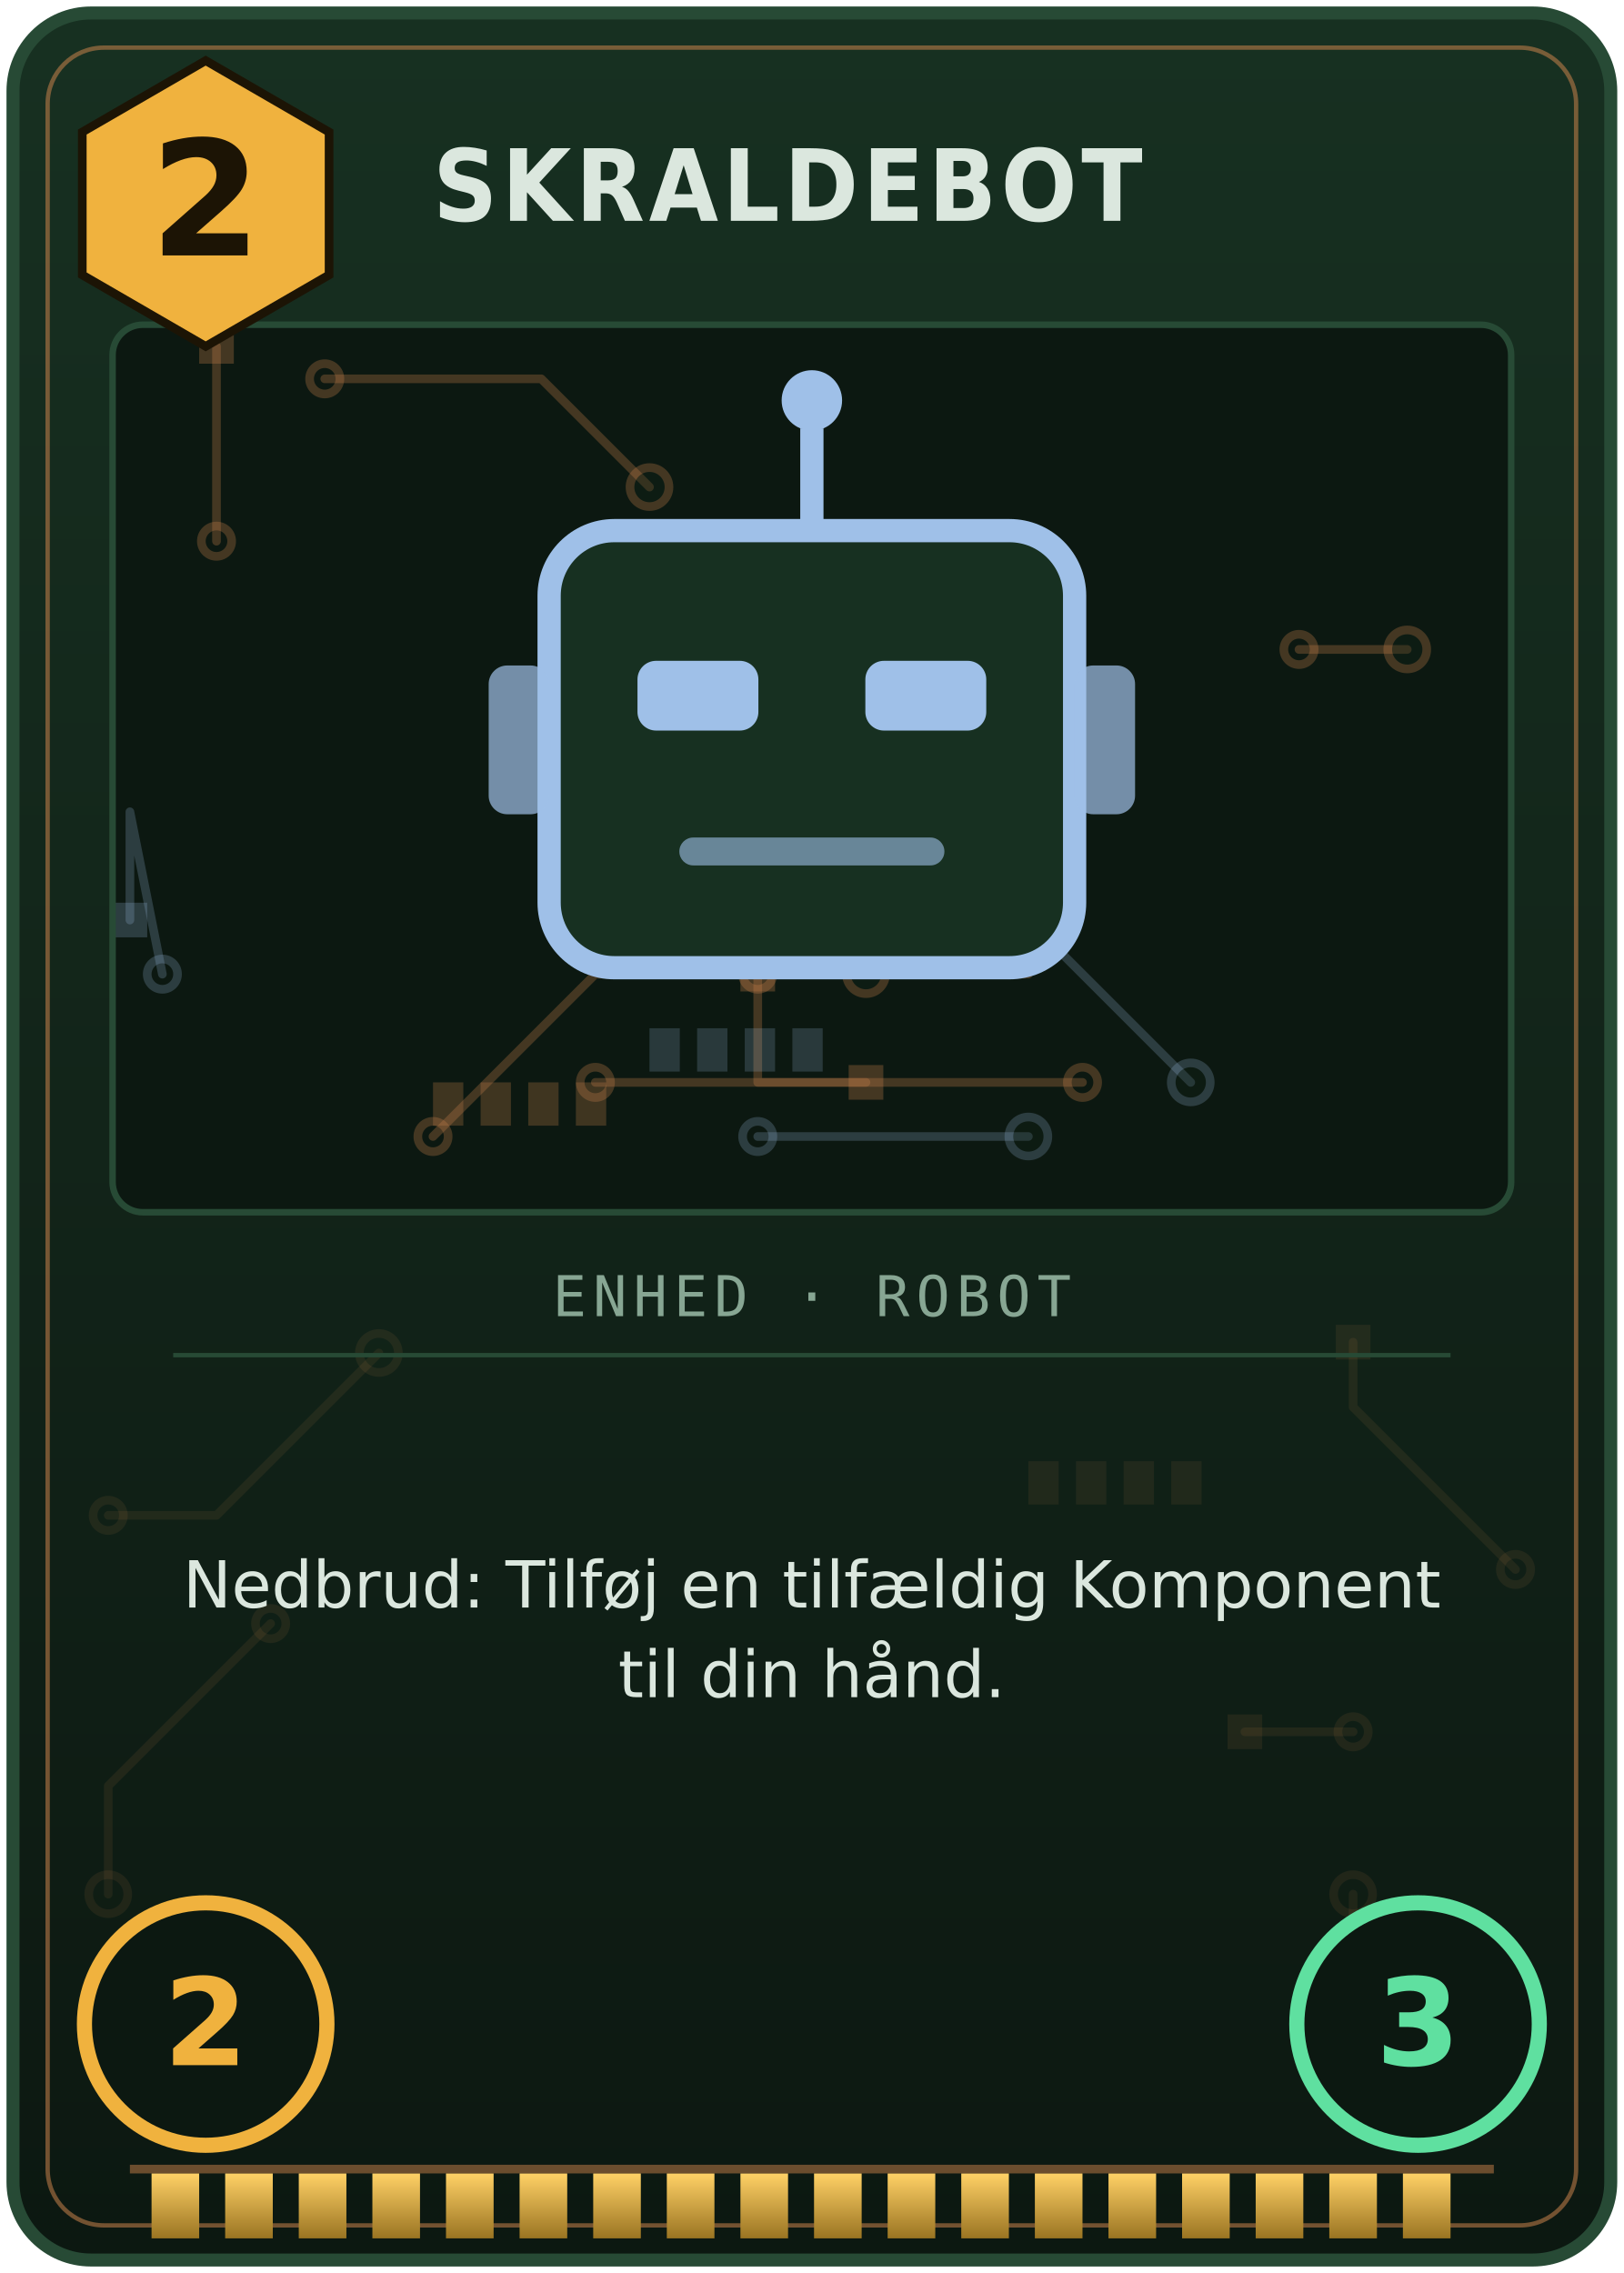
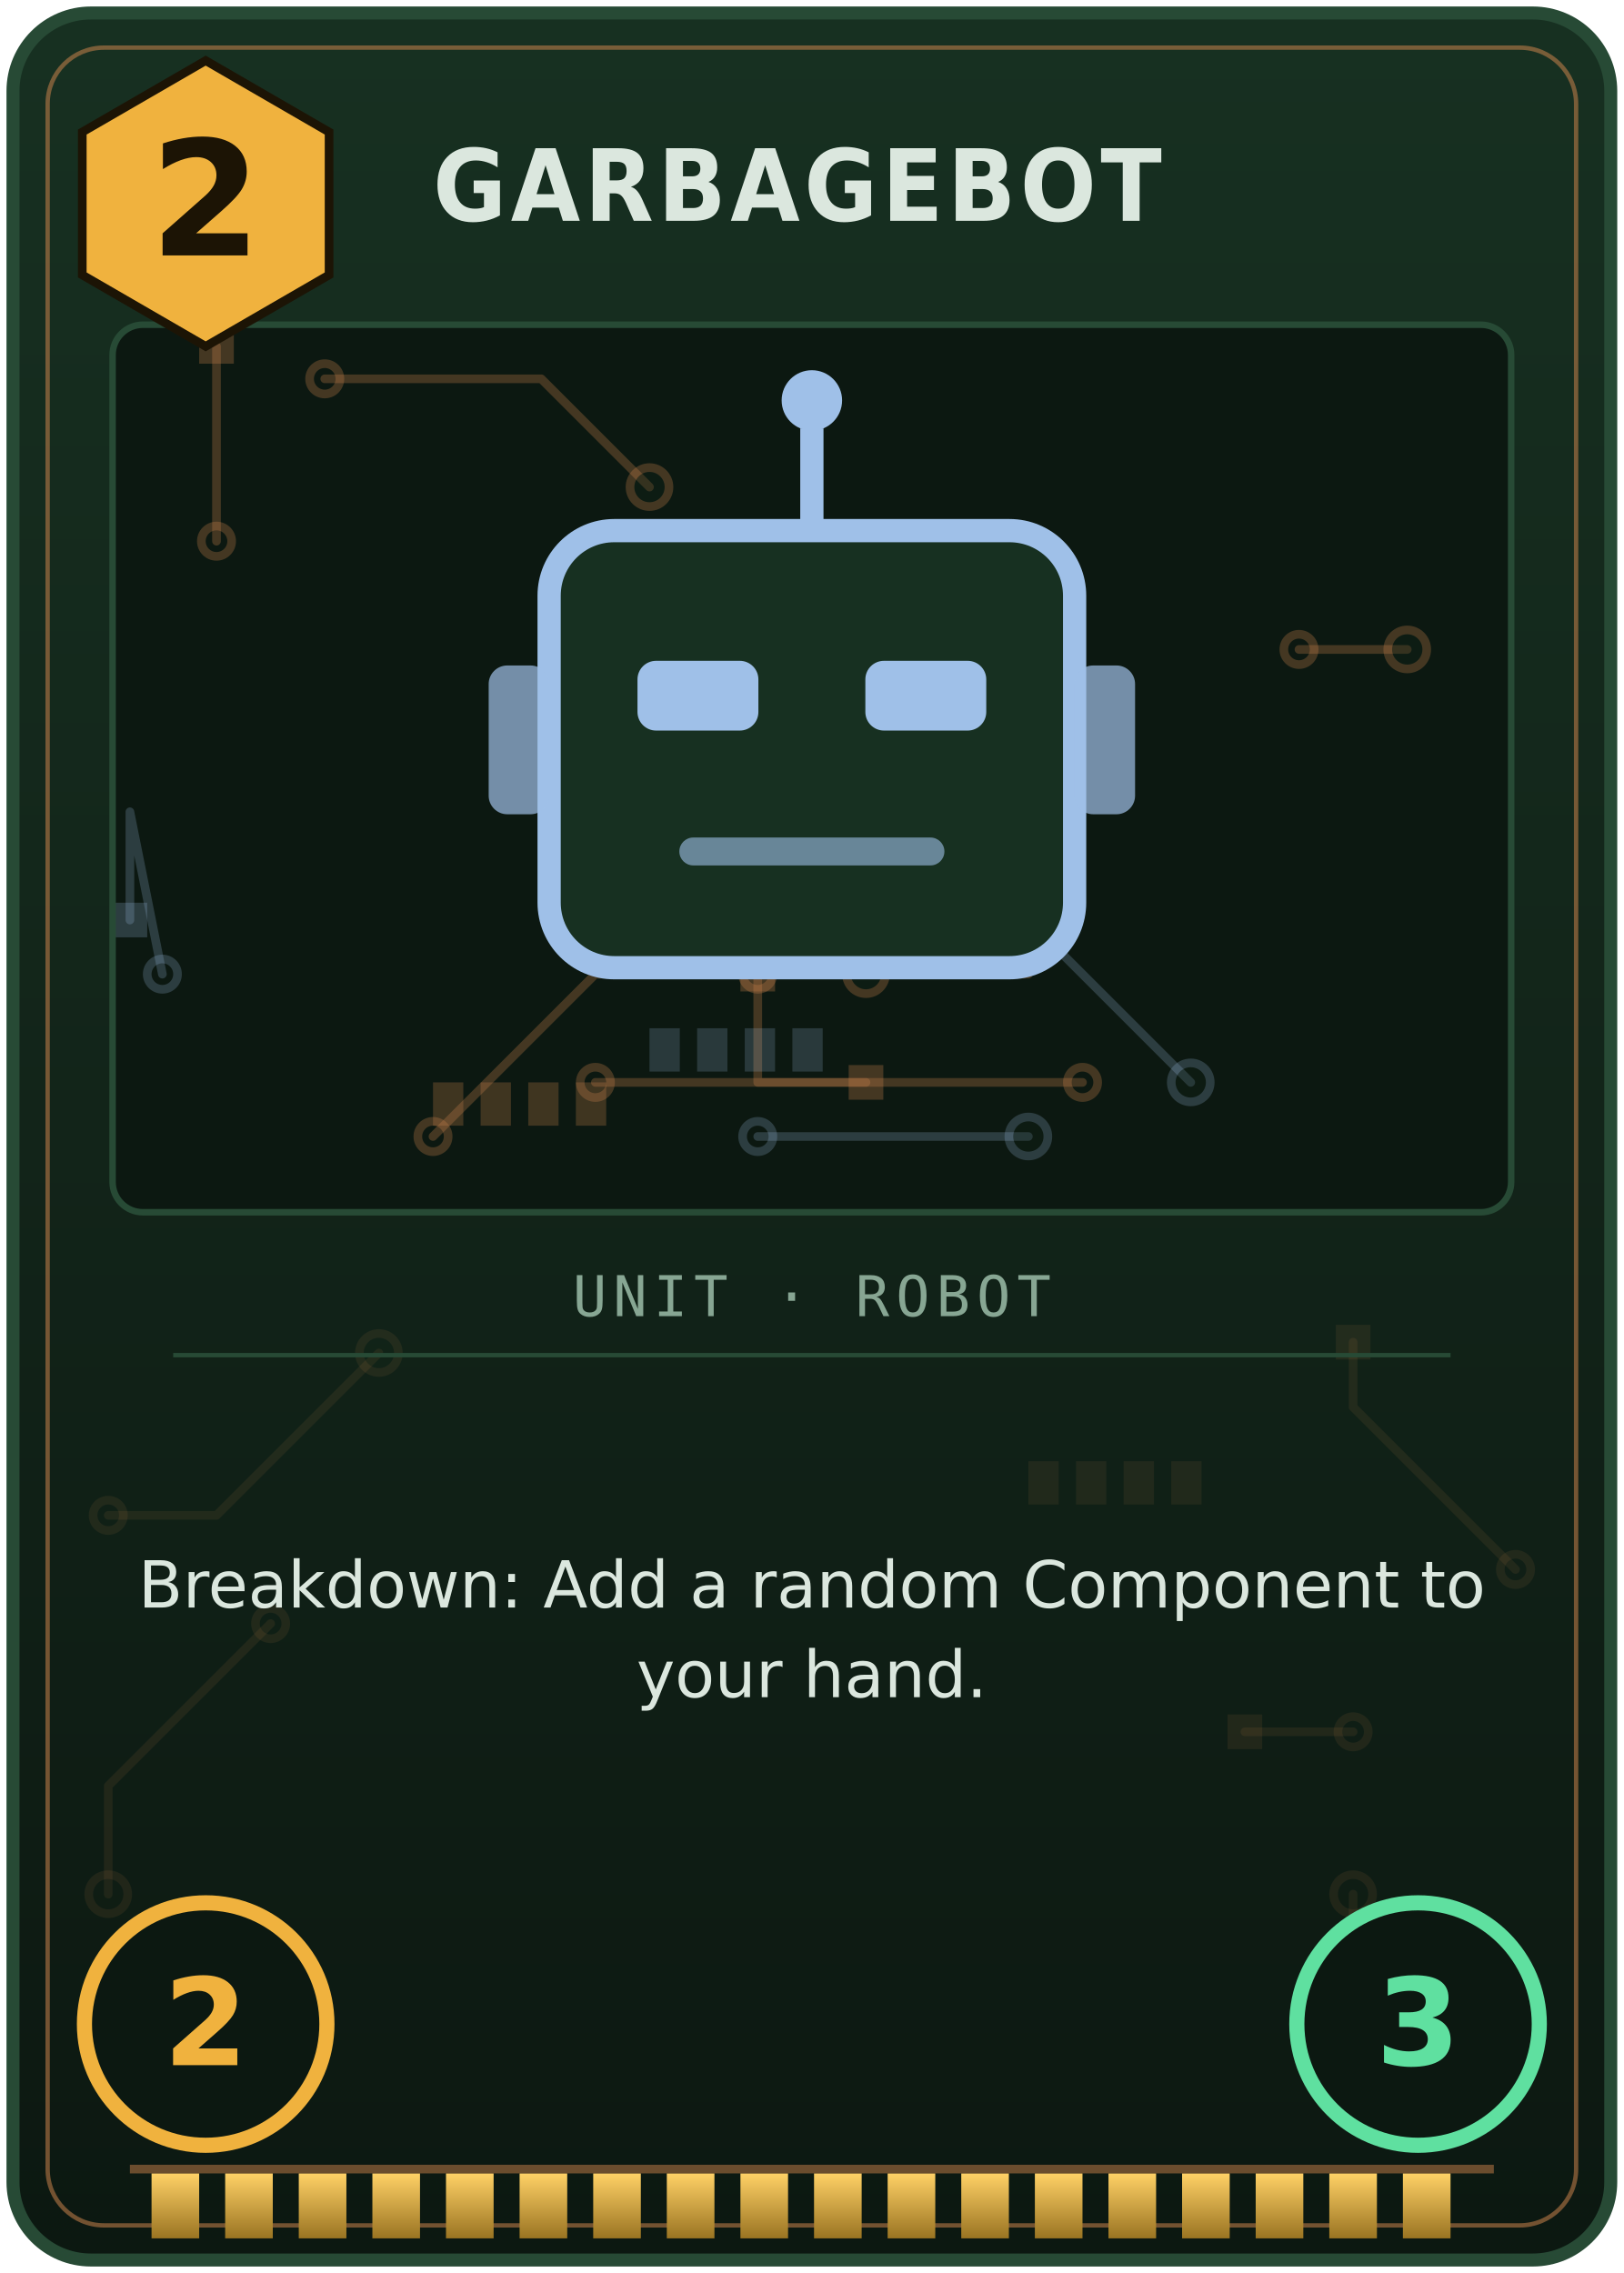
<svg xmlns="http://www.w3.org/2000/svg" width="750" height="1050" viewBox="0 0 750 1050">
  <defs>
    <linearGradient id="bggrad" x1="0" y1="0" x2="0" y2="1">
      <stop offset="0" stop-color="#173021" />
      <stop offset="0.5" stop-color="#122419" />
      <stop offset="1" stop-color="#0c1811" />
    </linearGradient>
    <linearGradient id="guldgrad" x1="0" y1="0" x2="0" y2="1">
      <stop offset="0" stop-color="#ffd166" />
      <stop offset="1" stop-color="#9a7422" />
    </linearGradient>
    <clipPath id="artclip">
      <rect x="52" y="150" width="646" height="410" rx="14" />
    </clipPath>
  </defs>
  <rect x="6" y="6" width="738" height="1038" rx="36" fill="url(#bggrad)" stroke="#274a35" stroke-width="6" />
  <rect x="22" y="22" width="706" height="1006" rx="26" fill="none" stroke="#c9814a" stroke-width="2" opacity="0.55" />
  <circle cx="700" cy="725" r="7" fill="none" stroke="#c9814a" stroke-width="4" opacity="0.1" />
  <path d="M 700 725 L 625 650 L 625 620" fill="none" stroke="#c9814a" stroke-width="4" stroke-linecap="round" stroke-linejoin="round" opacity="0.1" />
  <rect x="617" y="612" width="16" height="16" fill="#c9814a" opacity="0.1" />
  <circle cx="125" cy="750" r="7" fill="none" stroke="#c9814a" stroke-width="4" opacity="0.1" />
  <path d="M 125 750 L 50 825 L 50 875" fill="none" stroke="#c9814a" stroke-width="4" stroke-linecap="round" stroke-linejoin="round" opacity="0.1" />
  <circle cx="50" cy="875" r="9" fill="#122419" stroke="#c9814a" stroke-width="4" opacity="0.1" />
  <circle cx="625" cy="800" r="7" fill="none" stroke="#c9814a" stroke-width="4" opacity="0.1" />
  <path d="M 625 800 L 575 800" fill="none" stroke="#c9814a" stroke-width="4" stroke-linecap="round" stroke-linejoin="round" opacity="0.1" />
  <rect x="567" y="792" width="16" height="16" fill="#c9814a" opacity="0.1" />
  <circle cx="625" cy="925" r="7" fill="none" stroke="#c9814a" stroke-width="4" opacity="0.1" />
  <path d="M 625 925 L 625 875" fill="none" stroke="#c9814a" stroke-width="4" stroke-linecap="round" stroke-linejoin="round" opacity="0.1" />
  <circle cx="625" cy="875" r="9" fill="#122419" stroke="#c9814a" stroke-width="4" opacity="0.1" />
  <circle cx="50" cy="700" r="7" fill="none" stroke="#c9814a" stroke-width="4" opacity="0.1" />
  <path d="M 50 700 L 100 700 L 175 625" fill="none" stroke="#c9814a" stroke-width="4" stroke-linecap="round" stroke-linejoin="round" opacity="0.1" />
  <circle cx="175" cy="625" r="9" fill="#122419" stroke="#c9814a" stroke-width="4" opacity="0.1" />
  <rect x="475" y="675" width="14" height="20" fill="#c9814a" opacity="0.09" />
  <rect x="497" y="675" width="14" height="20" fill="#c9814a" opacity="0.09" />
  <rect x="519" y="675" width="14" height="20" fill="#c9814a" opacity="0.09" />
  <rect x="541" y="675" width="14" height="20" fill="#c9814a" opacity="0.09" />
  <g clip-path="url(#artclip)">
    <rect x="52" y="150" width="646" height="410" fill="#0c1811" />
    <circle cx="200" cy="525" r="7" fill="none" stroke="#c9814a" stroke-width="4" opacity="0.3" />
    <path d="M 200 525 L 275 450 L 350 450" fill="none" stroke="#c9814a" stroke-width="4" stroke-linecap="round" stroke-linejoin="round" opacity="0.3" />
    <rect x="342" y="442" width="16" height="16" fill="#c9814a" opacity="0.3" />
    <circle cx="500" cy="500" r="7" fill="none" stroke="#c9814a" stroke-width="4" opacity="0.3" />
    <path d="M 500 500 L 350 500 L 350 375" fill="none" stroke="#c9814a" stroke-width="4" stroke-linecap="round" stroke-linejoin="round" opacity="0.3" />
    <circle cx="350" cy="375" r="9" fill="#122419" stroke="#c9814a" stroke-width="4" opacity="0.3" />
    <circle cx="150" cy="175" r="7" fill="none" stroke="#c9814a" stroke-width="4" opacity="0.3" />
    <path d="M 150 175 L 250 175 L 300 225" fill="none" stroke="#c9814a" stroke-width="4" stroke-linecap="round" stroke-linejoin="round" opacity="0.3" />
    <circle cx="300" cy="225" r="9" fill="#122419" stroke="#c9814a" stroke-width="4" opacity="0.3" />
    <circle cx="425" cy="400" r="7" fill="none" stroke="#c9814a" stroke-width="4" opacity="0.3" />
    <path d="M 425 400 L 475 450 L 400 450" fill="none" stroke="#c9814a" stroke-width="4" stroke-linecap="round" stroke-linejoin="round" opacity="0.3" />
    <circle cx="400" cy="450" r="9" fill="#122419" stroke="#c9814a" stroke-width="4" opacity="0.3" />
    <circle cx="600" cy="300" r="7" fill="none" stroke="#c9814a" stroke-width="4" opacity="0.3" />
    <path d="M 600 300 L 650 300" fill="none" stroke="#c9814a" stroke-width="4" stroke-linecap="round" stroke-linejoin="round" opacity="0.3" />
    <circle cx="650" cy="300" r="9" fill="#122419" stroke="#c9814a" stroke-width="4" opacity="0.3" />
    <circle cx="350" cy="450" r="7" fill="none" stroke="#c9814a" stroke-width="4" opacity="0.3" />
    <path d="M 350 450 L 400 400 L 325 400 L 375 350" fill="none" stroke="#c9814a" stroke-width="4" stroke-linecap="round" stroke-linejoin="round" opacity="0.3" />
    <rect x="367" y="342" width="16" height="16" fill="#c9814a" opacity="0.3" />
    <circle cx="275" cy="500" r="7" fill="none" stroke="#c9814a" stroke-width="4" opacity="0.3" />
    <path d="M 275 500 L 400 500" fill="none" stroke="#c9814a" stroke-width="4" stroke-linecap="round" stroke-linejoin="round" opacity="0.3" />
    <rect x="392" y="492" width="16" height="16" fill="#c9814a" opacity="0.3" />
    <circle cx="100" cy="250" r="7" fill="none" stroke="#c9814a" stroke-width="4" opacity="0.3" />
    <path d="M 100 250 L 100 160" fill="none" stroke="#c9814a" stroke-width="4" stroke-linecap="round" stroke-linejoin="round" opacity="0.3" />
    <rect x="92" y="152" width="16" height="16" fill="#c9814a" opacity="0.3" />
    <circle cx="450" cy="325" r="7" fill="none" stroke="#c9814a" stroke-width="4" opacity="0.3" />
    <path d="M 450 325 L 350 325" fill="none" stroke="#c9814a" stroke-width="4" stroke-linecap="round" stroke-linejoin="round" opacity="0.3" />
    <circle cx="350" cy="325" r="9" fill="#122419" stroke="#c9814a" stroke-width="4" opacity="0.3" />
    <rect x="200" y="500" width="14" height="20" fill="#c9814a" opacity="0.27" />
    <rect x="222" y="500" width="14" height="20" fill="#c9814a" opacity="0.27" />
    <rect x="244" y="500" width="14" height="20" fill="#c9814a" opacity="0.27" />
    <rect x="266" y="500" width="14" height="20" fill="#c9814a" opacity="0.27" />
    <circle cx="75" cy="450" r="7" fill="none" stroke="#9fc0e8" stroke-width="4" opacity="0.22" />
    <path d="M 75 450 L 60 375 L 60 425" fill="none" stroke="#9fc0e8" stroke-width="4" stroke-linecap="round" stroke-linejoin="round" opacity="0.22" />
    <rect x="52" y="417" width="16" height="16" fill="#9fc0e8" opacity="0.22" />
    <circle cx="350" cy="275" r="7" fill="none" stroke="#9fc0e8" stroke-width="4" opacity="0.22" />
    <path d="M 350 275 L 350 375 L 425 375 L 550 500" fill="none" stroke="#9fc0e8" stroke-width="4" stroke-linecap="round" stroke-linejoin="round" opacity="0.22" />
    <circle cx="550" cy="500" r="9" fill="#122419" stroke="#9fc0e8" stroke-width="4" opacity="0.22" />
    <circle cx="350" cy="525" r="7" fill="none" stroke="#9fc0e8" stroke-width="4" opacity="0.22" />
    <path d="M 350 525 L 475 525" fill="none" stroke="#9fc0e8" stroke-width="4" stroke-linecap="round" stroke-linejoin="round" opacity="0.22" />
    <circle cx="475" cy="525" r="9" fill="#122419" stroke="#9fc0e8" stroke-width="4" opacity="0.22" />
    <rect x="300" y="475" width="14" height="20" fill="#9fc0e8" opacity="0.198" />
    <rect x="322" y="475" width="14" height="20" fill="#9fc0e8" opacity="0.198" />
    <rect x="344" y="475" width="14" height="20" fill="#9fc0e8" opacity="0.198" />
    <rect x="366" y="475" width="14" height="20" fill="#9fc0e8" opacity="0.198" />
    <g transform="translate(375 345) scale(1.074) translate(-375 -345)">
      <line x1="375" y1="252" x2="375" y2="208" stroke="#9fc0e8" stroke-width="10" />
      <circle cx="375" cy="196" r="13" fill="#9fc0e8" />
      <rect x="262" y="252" width="226" height="188" rx="28" fill="#173021" stroke="#9fc0e8" stroke-width="10" />
      <rect x="236" y="310" width="26" height="64" rx="8" fill="#9fc0e8" opacity="0.7" />
      <rect x="488" y="310" width="26" height="64" rx="8" fill="#9fc0e8" opacity="0.7" />
      <rect x="300" y="308" width="52" height="30" rx="8" fill="#9fc0e8" />
      <rect x="398" y="308" width="52" height="30" rx="8" fill="#9fc0e8" />
      <rect x="318" y="384" width="114" height="12" rx="6" fill="#9fc0e8" opacity="0.6" />
    </g>
  </g>
  <rect x="52" y="150" width="646" height="410" rx="14" fill="none" stroke="#274a35" stroke-width="3" />
-   <text x="200" y="102" font-family="DejaVu Sans Condensed" font-weight="bold" font-size="46" letter-spacing="2" fill="#dbe7de">SKRALDEBOT</text>
+   <text x="200" y="102" font-family="DejaVu Sans Condensed" font-weight="bold" font-size="46" letter-spacing="2" fill="#dbe7de">GARBAGEBOT</text>
  <polygon points="95,28 152,61 152,127 95,160 38,127 38,61" fill="#f0b23e" stroke="#1c1405" stroke-width="4" />
  <text x="95" y="118" text-anchor="middle" font-family="DejaVu Sans" font-weight="bold" font-size="74" fill="#1c1405">2</text>
-   <text x="375" y="608" text-anchor="middle" font-family="DejaVu Sans Mono" font-size="26" letter-spacing="3" fill="#87a693">ENHED · ROBOT</text>
+   <text x="375" y="608" text-anchor="middle" font-family="DejaVu Sans Mono" font-size="26" letter-spacing="3" fill="#87a693">UNIT · ROBOT</text>
  <line x1="80" y1="626" x2="670" y2="626" stroke="#274a35" stroke-width="2" />
-   <text x="375" y="742.6" text-anchor="middle" font-family="DejaVu Sans" font-size="30" fill="#dbe7de">Nedbrud: Tilføj en tilfældig Komponent</text>
-   <text x="375" y="784.0" text-anchor="middle" font-family="DejaVu Sans" font-size="30" fill="#dbe7de">til din hånd.</text>
+   <text x="375" y="742.6" text-anchor="middle" font-family="DejaVu Sans" font-size="30" fill="#dbe7de">Breakdown: Add a random Component to</text>
+   <text x="375" y="784.0" text-anchor="middle" font-family="DejaVu Sans" font-size="30" fill="#dbe7de">your hand.</text>
  <circle cx="95" cy="935" r="56" fill="#0c1811" stroke="#f0b23e" stroke-width="7" />
  <text x="95" y="954" text-anchor="middle" font-family="DejaVu Sans" font-weight="bold" font-size="56" fill="#f0b23e">2</text>
  <circle cx="655" cy="935" r="56" fill="#0c1811" stroke="#5fe0a0" stroke-width="7" />
  <text x="655" y="954" text-anchor="middle" font-family="DejaVu Sans" font-weight="bold" font-size="56" fill="#5fe0a0">3</text>
  <rect x="70" y="1004" width="22" height="30" fill="url(#guldgrad)" />
  <rect x="104" y="1004" width="22" height="30" fill="url(#guldgrad)" />
  <rect x="138" y="1004" width="22" height="30" fill="url(#guldgrad)" />
  <rect x="172" y="1004" width="22" height="30" fill="url(#guldgrad)" />
  <rect x="206" y="1004" width="22" height="30" fill="url(#guldgrad)" />
  <rect x="240" y="1004" width="22" height="30" fill="url(#guldgrad)" />
  <rect x="274" y="1004" width="22" height="30" fill="url(#guldgrad)" />
  <rect x="308" y="1004" width="22" height="30" fill="url(#guldgrad)" />
  <rect x="342" y="1004" width="22" height="30" fill="url(#guldgrad)" />
  <rect x="376" y="1004" width="22" height="30" fill="url(#guldgrad)" />
  <rect x="410" y="1004" width="22" height="30" fill="url(#guldgrad)" />
  <rect x="444" y="1004" width="22" height="30" fill="url(#guldgrad)" />
  <rect x="478" y="1004" width="22" height="30" fill="url(#guldgrad)" />
  <rect x="512" y="1004" width="22" height="30" fill="url(#guldgrad)" />
  <rect x="546" y="1004" width="22" height="30" fill="url(#guldgrad)" />
  <rect x="580" y="1004" width="22" height="30" fill="url(#guldgrad)" />
  <rect x="614" y="1004" width="22" height="30" fill="url(#guldgrad)" />
  <rect x="648" y="1004" width="22" height="30" fill="url(#guldgrad)" />
  <rect x="60" y="1000" width="630" height="4" fill="#c9814a" opacity="0.5" />
</svg>
